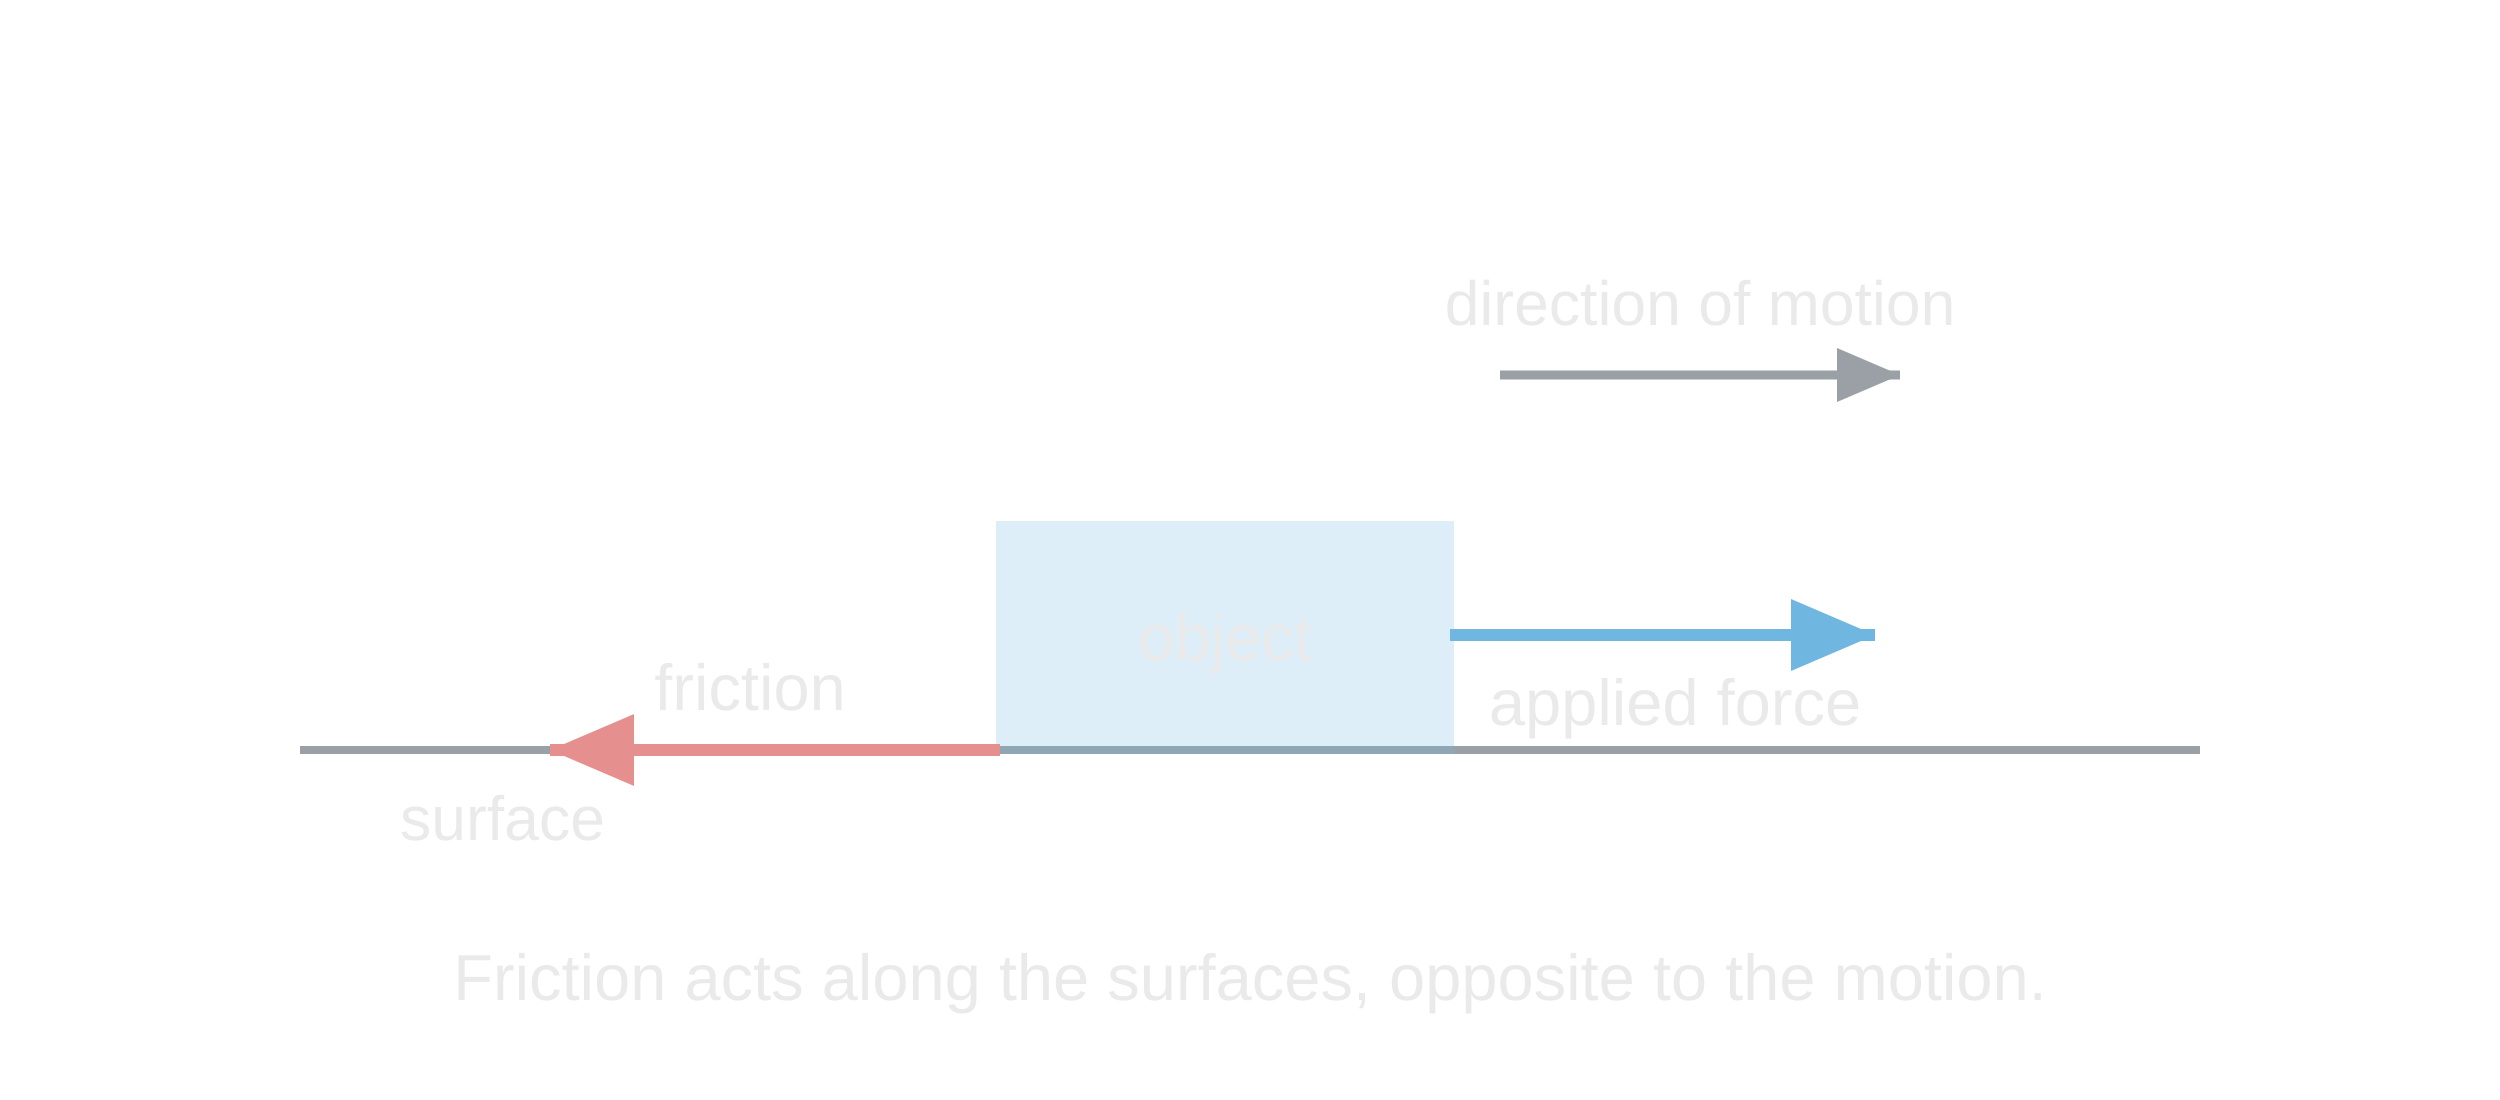
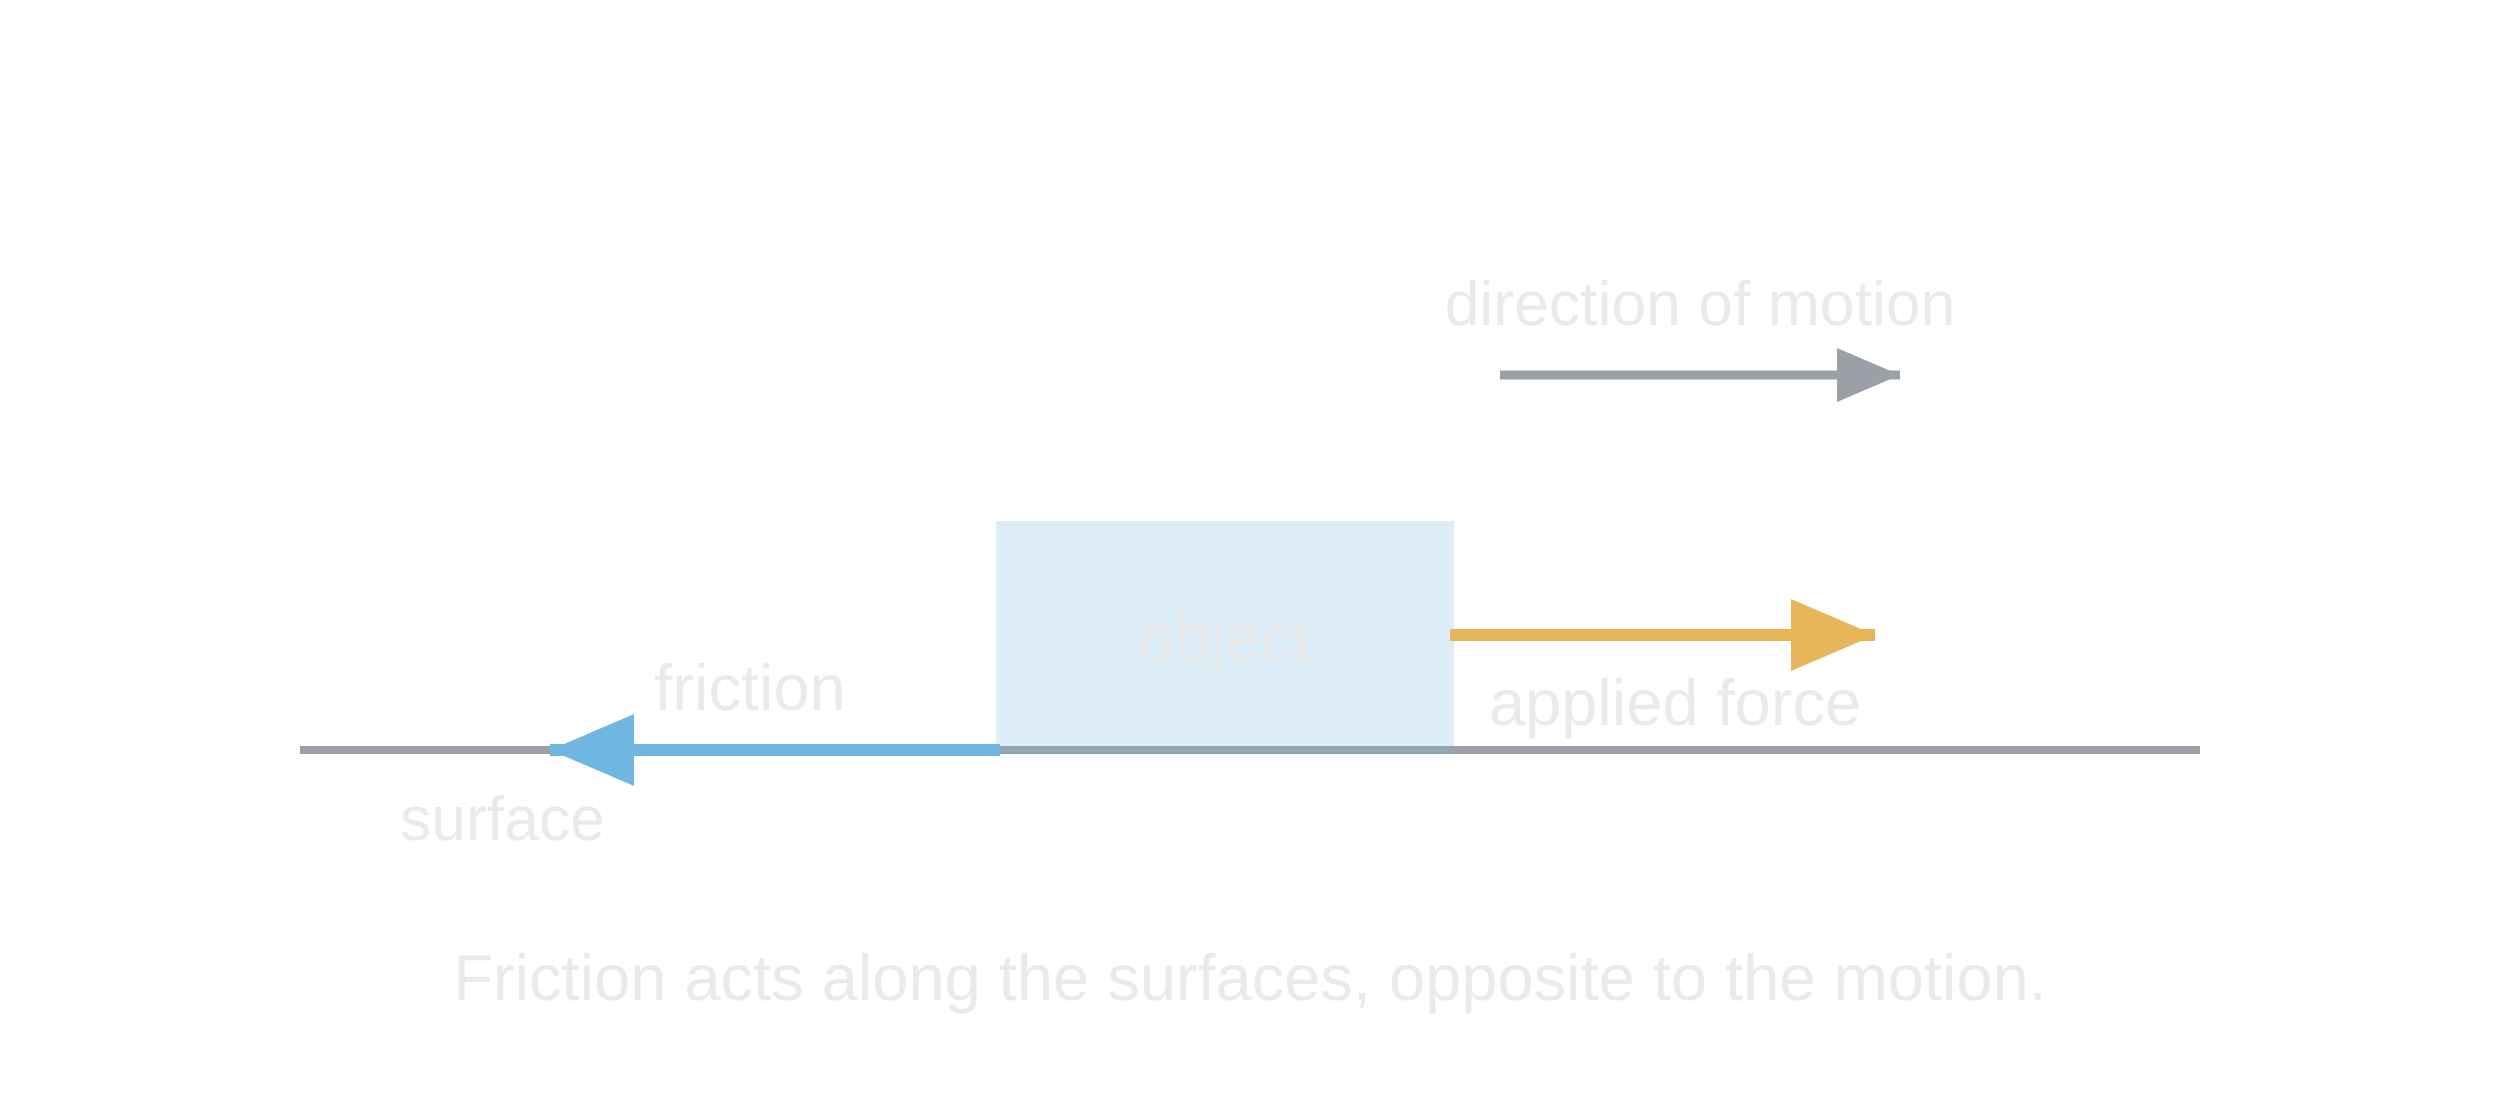
<svg xmlns="http://www.w3.org/2000/svg" viewBox="0 0 500 220" font-family="Segoe UI, Arial, sans-serif">
  <defs>
    <marker id="arw" markerWidth="9" markerHeight="9" refX="7" refY="3" orient="auto" markerUnits="strokeWidth">
-       <path d="M0,0 L7,3 L0,6 Z" fill="#6FB7E0" />
+       <path d="M0,0 L7,3 L0,6 Z" fill="#E8B65A" />
    </marker>
    <marker id="arwR" markerWidth="9" markerHeight="9" refX="7" refY="3" orient="auto" markerUnits="strokeWidth">
-       <path d="M0,0 L7,3 L0,6 Z" fill="#E58F8F" />
+       <path d="M0,0 L7,3 L0,6 Z" fill="#6FB7E0" />
    </marker>
    <marker id="arwm" markerWidth="9" markerHeight="9" refX="7" refY="3" orient="auto" markerUnits="strokeWidth">
      <path d="M0,0 L7,3 L0,6 Z" fill="#9AA0A6" />
    </marker>
  </defs>
  <style>
    text { fill:#EAEAEA; }
    .box { fill:#6FB7E0; opacity:0.24; stroke:#6FB7E0; stroke-width:1.6; }
    .surface { stroke:#9AA0A6; stroke-width:1.6; }
-     .app { stroke:#6FB7E0; stroke-width:2.4; }
-     .fr { stroke:#E58F8F; stroke-width:2.4; }
+     .app { stroke:#E8B65A; stroke-width:2.4; }
+     .fr { stroke:#6FB7E0; stroke-width:2.4; }
    .mot { stroke:#9AA0A6; stroke-width:1.8; }
  </style>
  <line class="surface" x1="60" y1="150" x2="440" y2="150" />
  <text x="80" y="168" font-size="12.5">surface</text>
  <rect class="box" x="200" y="105" width="90" height="45" />
  <text x="245" y="132" text-anchor="middle" font-size="13">object</text>
  <line class="mot" x1="300" y1="75" x2="380" y2="75" marker-end="url(#arwm)" />
  <text x="340" y="65" text-anchor="middle" font-size="12.5" fill="#9AA0A6">direction of motion</text>
  <line class="app" x1="290" y1="127" x2="375" y2="127" marker-end="url(#arw)" />
-   <text x="335" y="145" text-anchor="middle" font-size="13" fill="#6FB7E0">applied force</text>
+   <text x="335" y="145" text-anchor="middle" font-size="13" fill="#E8B65A">applied force</text>
  <line class="fr" x1="200" y1="150" x2="110" y2="150" marker-end="url(#arwR)" />
-   <text x="150" y="142" text-anchor="middle" font-size="13" fill="#E58F8F">friction</text>
+   <text x="150" y="142" text-anchor="middle" font-size="13" fill="#6FB7E0">friction</text>
  <text x="250" y="200" text-anchor="middle" font-size="13">Friction acts along the surfaces, opposite to the motion.</text>
</svg>
